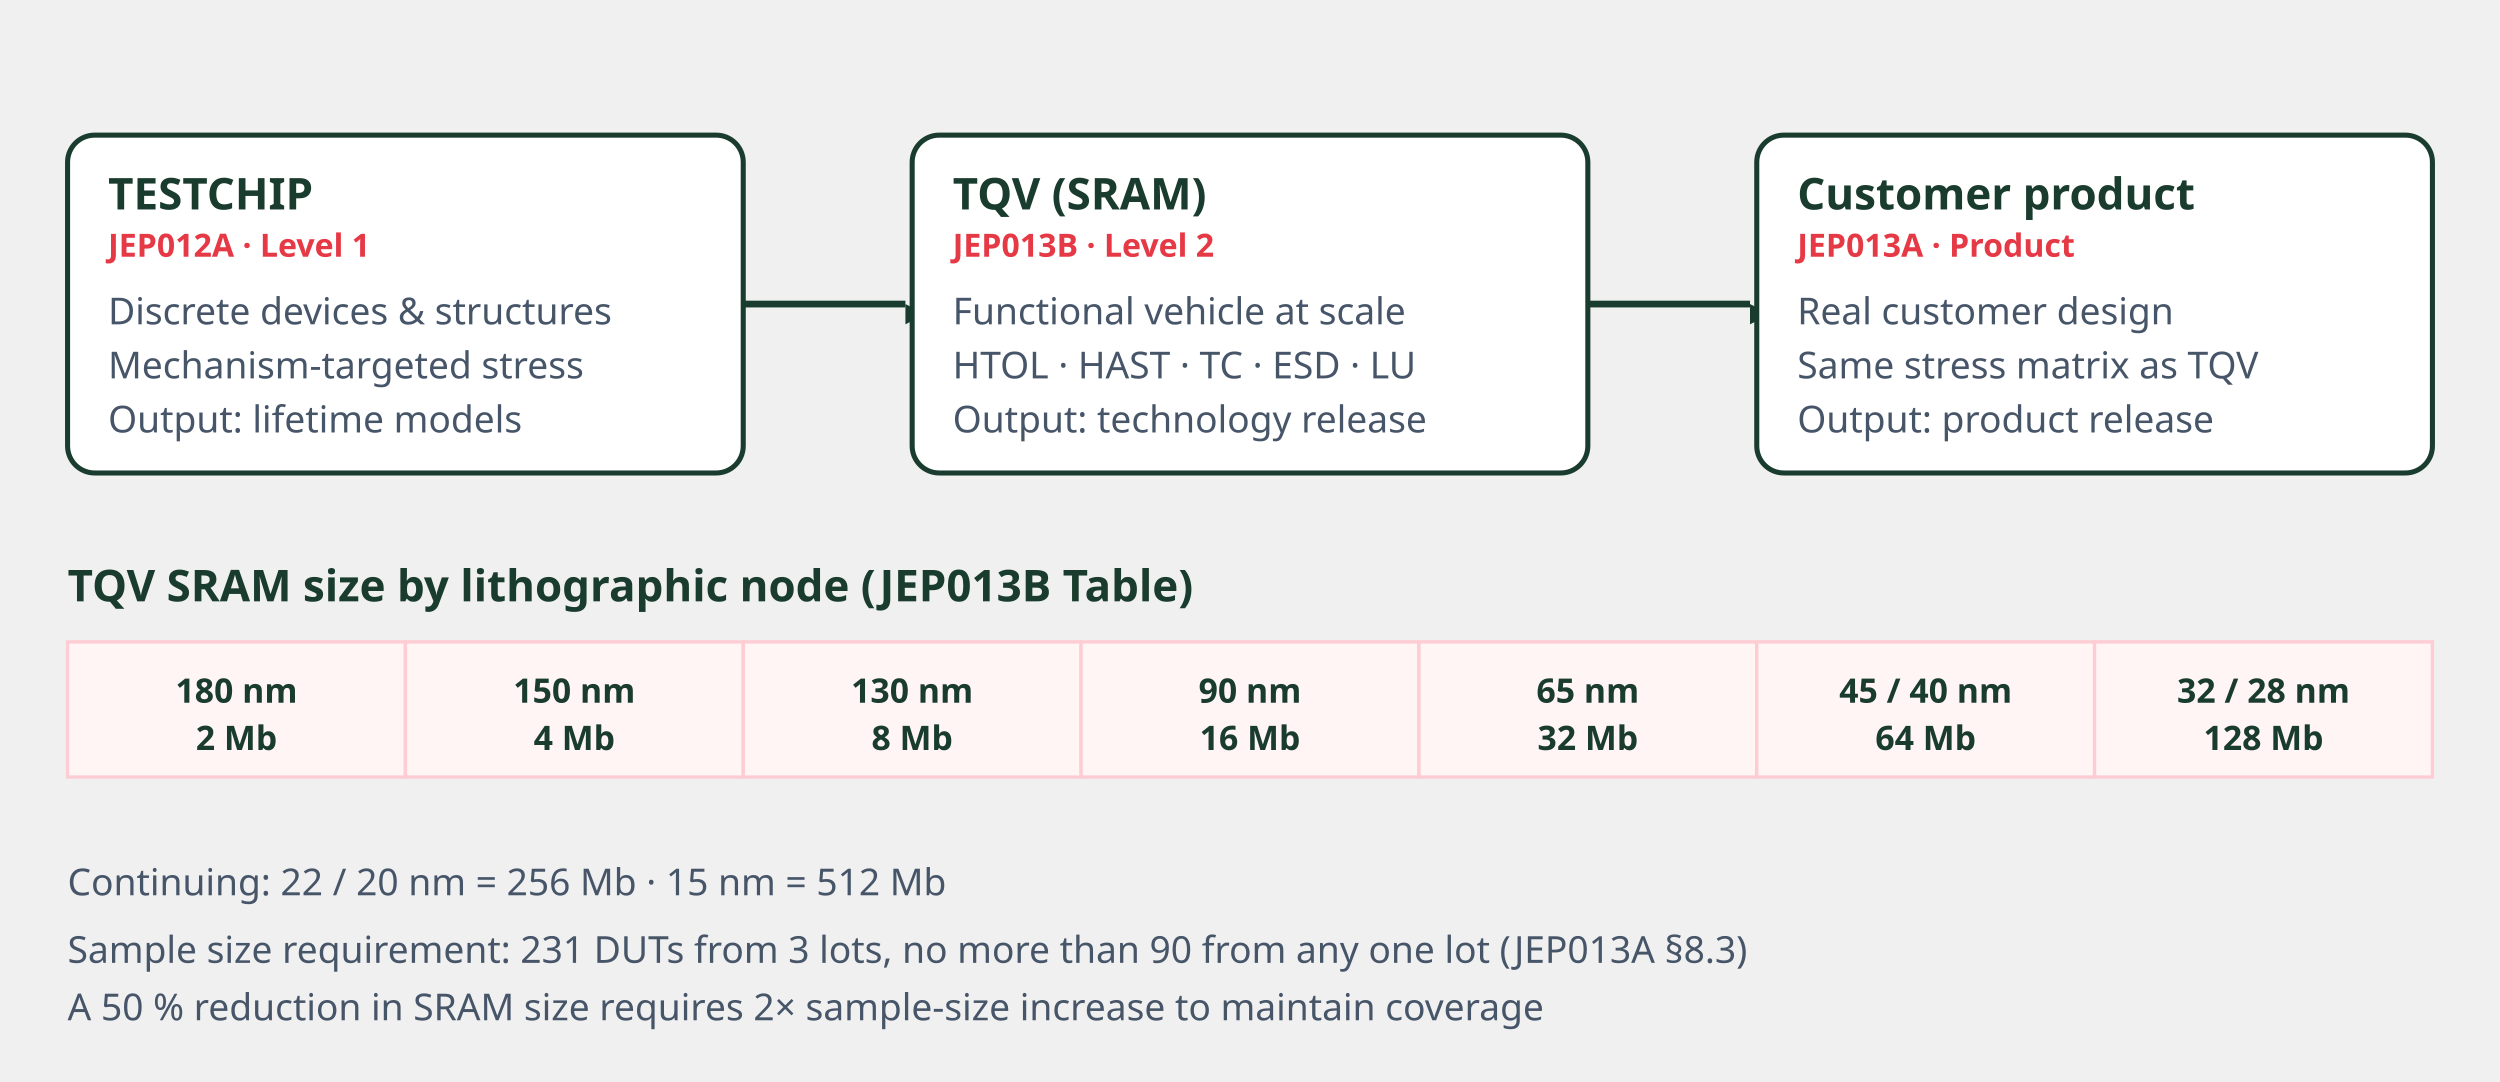
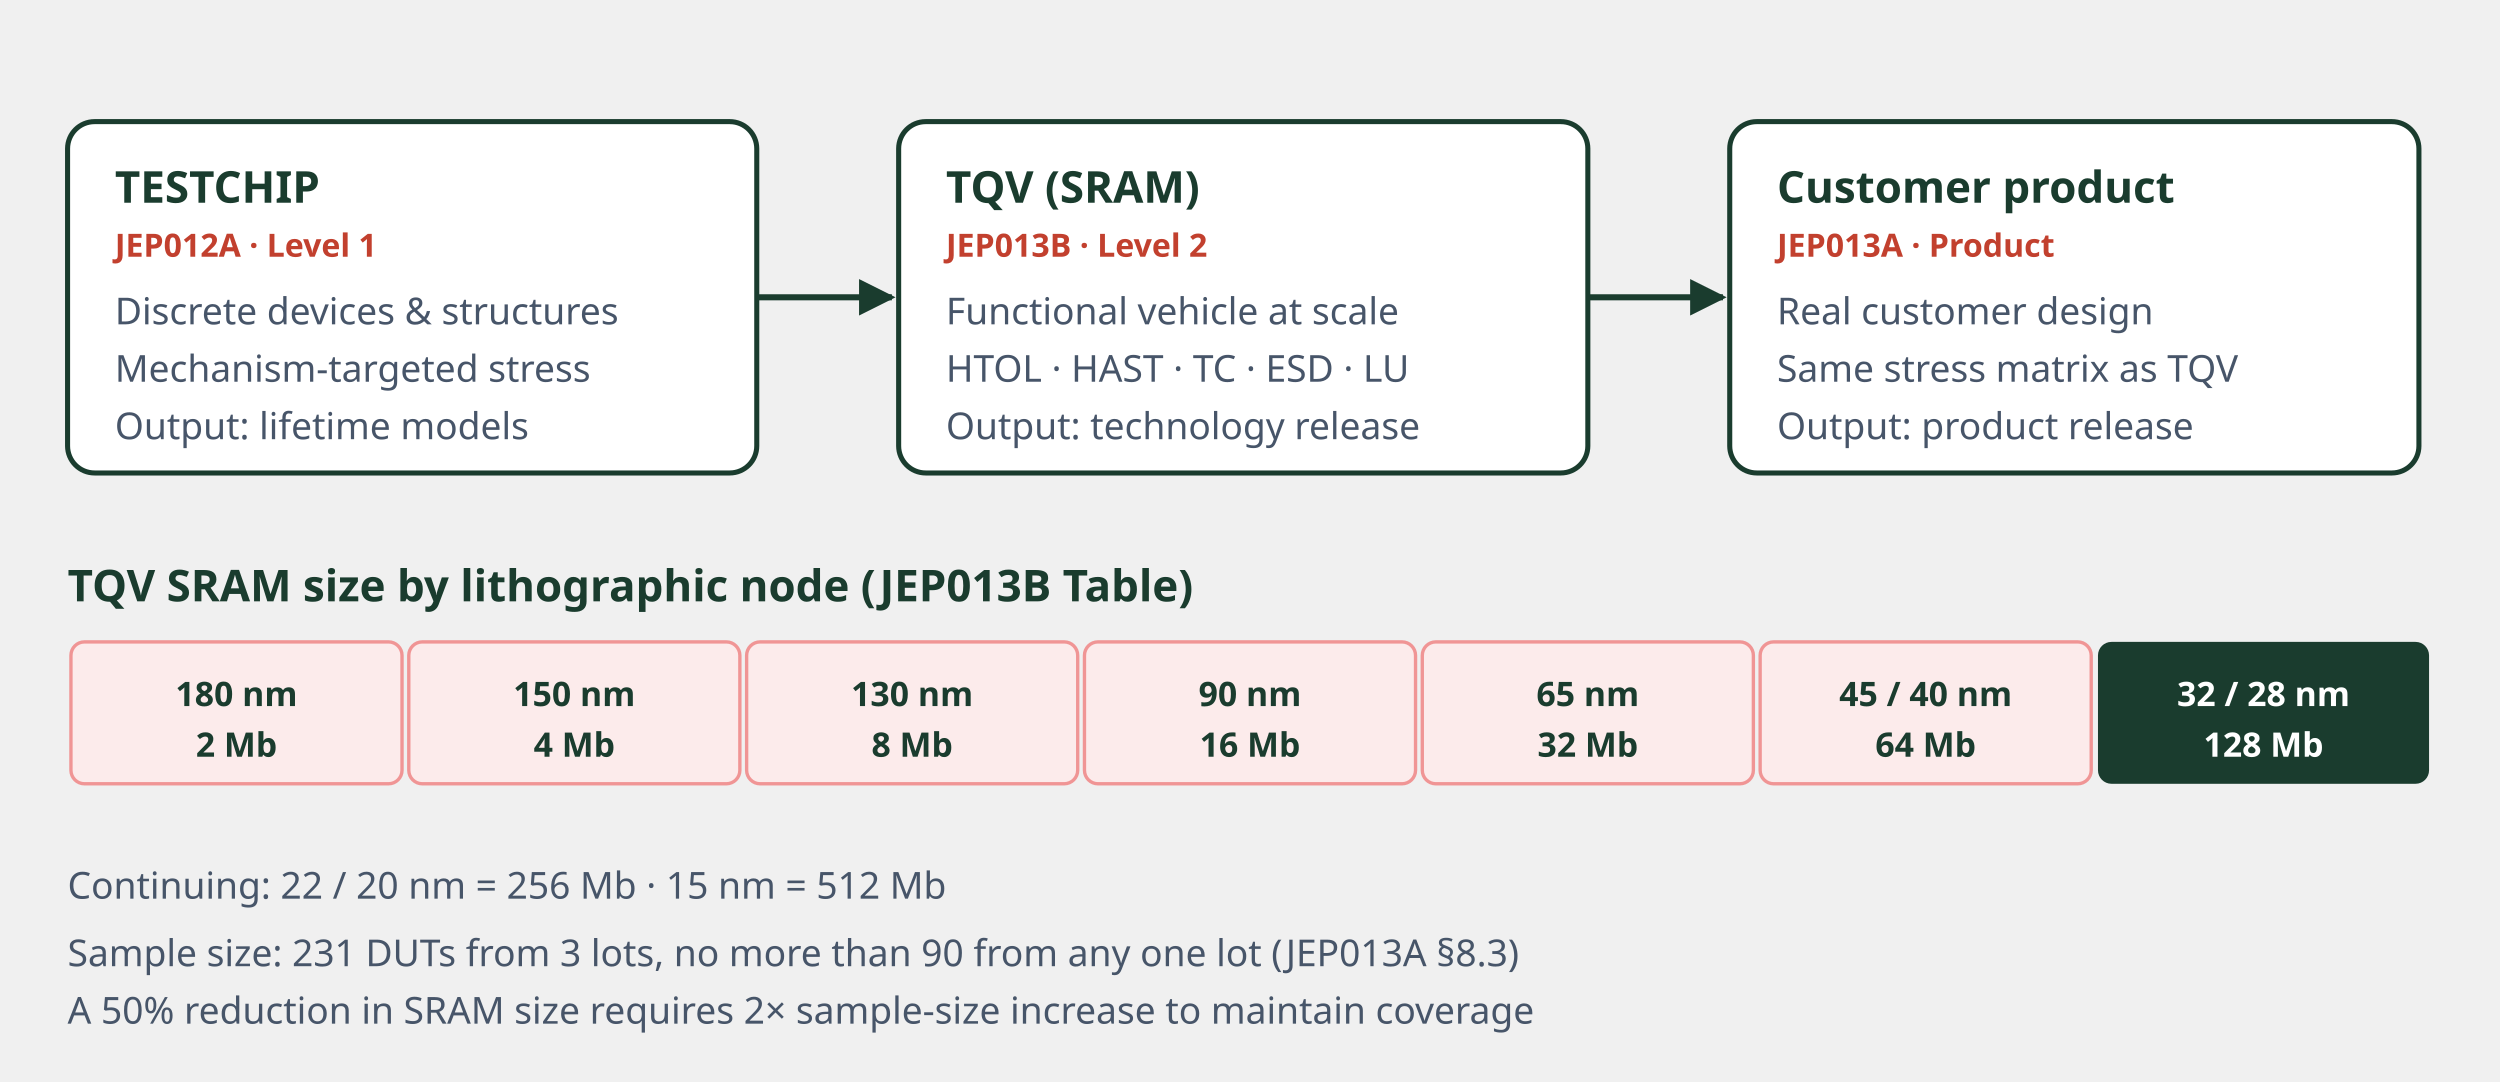
<svg xmlns="http://www.w3.org/2000/svg" aria-label="Test vehicle hierarchy and TQV SRAM sizing" role="img" viewBox="0 0 740 320">
-   <style>
-         .lv{fill:#fff;stroke:#1A3C2E;stroke-width:1.5;rx:8}
-         .lv-h{font:800 13px "Segoe UI",sans-serif;fill:#1A3C2E}
-         .lv-s{font:11px "Segoe UI",sans-serif;fill:#475569}
-         .lv-r{font:600 9.5px "Segoe UI",sans-serif;fill:#e63946}
-         .arr3{stroke:#1A3C2E;stroke-width:2;fill:none;marker-end:url(#ah_t)}
-         .sram{fill:#fff5f5;stroke:#fecdd3;stroke-width:1}
-         .sram-l{font:600 10px "Segoe UI",sans-serif;fill:#1A3C2E;text-anchor:middle}
-       </style>
+   <style type="text/css">
+   .lv-h{font:800 13px "Segoe UI",sans-serif;fill:#1A3C2E}
+   .lv-s{font:11px "Segoe UI",sans-serif;fill:#475569}
+   .lv-r{font:600 9.5px "Segoe UI",sans-serif;fill:#C2402E}
+   .arr{stroke:#1A3C2E;stroke-width:1.8;fill:none;marker-end:url(#ah)}
+   .sram-l{font:600 10px "Segoe UI",sans-serif;fill:#1A3C2E;text-anchor:middle}
+ </style>
  <defs>
-     <marker id="ah_t" markerheight="5" markerwidth="5" orient="auto" refx="8" refy="5" viewBox="0 0 10 10">
+     <marker id="ah" markerHeight="6" markerWidth="6" orient="auto" refX="9" refY="5" viewBox="0 0 10 10">
      <path d="M0,0 L10,5 L0,10 z" fill="#1A3C2E" />
    </marker>
  </defs>
-   <rect class="lv" height="100" width="200" x="20" y="40" />
-   <text class="lv-h" x="32" y="62">TESTCHIP</text>
-   <text class="lv-r" x="32" y="76">JEP012A · Level 1</text>
-   <text class="lv-s" x="32" y="96">Discrete devices &amp; structures</text>
-   <text class="lv-s" x="32" y="112">Mechanism-targeted stress</text>
-   <text class="lv-s" x="32" y="128">Output: lifetime models</text>
-   <path class="arr3" d="M220,90 L268,90" />
-   <rect class="lv" height="100" width="200" x="270" y="40" />
-   <text class="lv-h" x="282" y="62">TQV (SRAM)</text>
-   <text class="lv-r" x="282" y="76">JEP013B · Level 2</text>
-   <text class="lv-s" x="282" y="96">Functional vehicle at scale</text>
-   <text class="lv-s" x="282" y="112">HTOL · HAST · TC · ESD · LU</text>
-   <text class="lv-s" x="282" y="128">Output: technology release</text>
-   <path class="arr3" d="M470,90 L518,90" />
-   <rect class="lv" height="100" width="200" x="520" y="40" />
-   <text class="lv-h" x="532" y="62">Customer product</text>
-   <text class="lv-r" x="532" y="76">JEP013A · Product</text>
-   <text class="lv-s" x="532" y="96">Real customer design</text>
-   <text class="lv-s" x="532" y="112">Same stress matrix as TQV</text>
-   <text class="lv-s" x="532" y="128">Output: product release</text>
+   <rect fill="#fff" height="104" rx="8" stroke="#1A3C2E" stroke-width="1.5" width="204" x="20" y="36" />
+   <text class="lv-h" x="34" y="60">TESTCHIP</text>
+   <text class="lv-r" x="34" y="76">JEP012A · Level 1</text>
+   <text class="lv-s" x="34" y="96">Discrete devices &amp; structures</text>
+   <text class="lv-s" x="34" y="113">Mechanism-targeted stress</text>
+   <text class="lv-s" x="34" y="130">Output: lifetime models</text>
+   <path class="arr" d="M224,88 L264,88" />
+   <rect fill="#fff" height="104" rx="8" stroke="#1A3C2E" stroke-width="1.5" width="204" x="266" y="36" />
+   <text class="lv-h" x="280" y="60">TQV (SRAM)</text>
+   <text class="lv-r" x="280" y="76">JEP013B · Level 2</text>
+   <text class="lv-s" x="280" y="96">Functional vehicle at scale</text>
+   <text class="lv-s" x="280" y="113">HTOL · HAST · TC · ESD · LU</text>
+   <text class="lv-s" x="280" y="130">Output: technology release</text>
+   <path class="arr" d="M470,88 L510,88" />
+   <rect fill="#fff" height="104" rx="8" stroke="#1A3C2E" stroke-width="1.5" width="204" x="512" y="36" />
+   <text class="lv-h" x="526" y="60">Customer product</text>
+   <text class="lv-r" x="526" y="76">JEP013A · Product</text>
+   <text class="lv-s" x="526" y="96">Real customer design</text>
+   <text class="lv-s" x="526" y="113">Same stress matrix as TQV</text>
+   <text class="lv-s" x="526" y="130">Output: product release</text>
  <text class="lv-h" x="20" y="178">TQV SRAM size by lithographic node (JEP013B Table)</text>
  <g transform="translate(20,190)">
-     <rect class="sram" height="40" width="100" />
-     <text class="sram-l" x="50" y="18">180 nm</text>
-     <text class="sram-l" x="50" y="32">2 Mb</text>
-     <rect class="sram" height="40" width="100" x="100" />
-     <text class="sram-l" x="150" y="18">150 nm</text>
-     <text class="sram-l" x="150" y="32">4 Mb</text>
-     <rect class="sram" height="40" width="100" x="200" />
-     <text class="sram-l" x="250" y="18">130 nm</text>
-     <text class="sram-l" x="250" y="32">8 Mb</text>
-     <rect class="sram" height="40" width="100" x="300" />
-     <text class="sram-l" x="350" y="18">90 nm</text>
-     <text class="sram-l" x="350" y="32">16 Mb</text>
-     <rect class="sram" height="40" width="100" x="400" />
-     <text class="sram-l" x="450" y="18">65 nm</text>
-     <text class="sram-l" x="450" y="32">32 Mb</text>
-     <rect class="sram" height="40" width="100" x="500" />
-     <text class="sram-l" x="550" y="18">45 / 40 nm</text>
-     <text class="sram-l" x="550" y="32">64 Mb</text>
-     <rect class="sram" fill="#1A3C2E" height="40" width="100" x="600" />
-     <text class="sram-l" fill="#fff" x="650" y="18">32 / 28 nm</text>
-     <text class="sram-l" fill="#fff" x="650" y="32">128 Mb</text>
+     <rect fill="#FCEBEB" height="42" rx="4" stroke="#F09595" stroke-width="1" width="98" x="1" />
+     <text class="sram-l" x="50" y="19">180 nm</text>
+     <text class="sram-l" x="50" y="34">2 Mb</text>
+     <rect fill="#FCEBEB" height="42" rx="4" stroke="#F09595" stroke-width="1" width="98" x="101" />
+     <text class="sram-l" x="150" y="19">150 nm</text>
+     <text class="sram-l" x="150" y="34">4 Mb</text>
+     <rect fill="#FCEBEB" height="42" rx="4" stroke="#F09595" stroke-width="1" width="98" x="201" />
+     <text class="sram-l" x="250" y="19">130 nm</text>
+     <text class="sram-l" x="250" y="34">8 Mb</text>
+     <rect fill="#FCEBEB" height="42" rx="4" stroke="#F09595" stroke-width="1" width="98" x="301" />
+     <text class="sram-l" x="350" y="19">90 nm</text>
+     <text class="sram-l" x="350" y="34">16 Mb</text>
+     <rect fill="#FCEBEB" height="42" rx="4" stroke="#F09595" stroke-width="1" width="98" x="401" />
+     <text class="sram-l" x="450" y="19">65 nm</text>
+     <text class="sram-l" x="450" y="34">32 Mb</text>
+     <rect fill="#FCEBEB" height="42" rx="4" stroke="#F09595" stroke-width="1" width="98" x="501" />
+     <text class="sram-l" x="550" y="19">45 / 40 nm</text>
+     <text class="sram-l" x="550" y="34">64 Mb</text>
+     <rect fill="#1A3C2E" height="42" rx="4" width="98" x="601" />
+     <text font-family="Segoe UI" font-size="10" font-weight="600" fill="#ffffff" text-anchor="middle" x="650" y="19">32 / 28 nm</text>
+     <text font-family="Segoe UI" font-size="10" font-weight="600" fill="#ffffff" text-anchor="middle" x="650" y="34">128 Mb</text>
  </g>
-   <text class="lv-s" x="20" y="265">Continuing: 22 / 20 nm = 256 Mb · 15 nm = 512 Mb</text>
-   <text class="lv-s" font-style="italic" x="20" y="285">Sample size requirement: 231 DUTs from 3 lots, no more than 90 from any one lot (JEP013A §8.3)</text>
-   <text class="lv-s" font-style="italic" x="20" y="302">A 50 % reduction in SRAM size requires 2× sample-size increase to maintain coverage</text>
+   <text class="lv-s" x="20" y="266">Continuing: 22 / 20 nm = 256 Mb · 15 nm = 512 Mb</text>
+   <text class="lv-s" font-style="italic" x="20" y="286">Sample size: 231 DUTs from 3 lots, no more than 90 from any one lot (JEP013A §8.3)</text>
+   <text class="lv-s" font-style="italic" x="20" y="303">A 50% reduction in SRAM size requires 2× sample-size increase to maintain coverage</text>
</svg>
